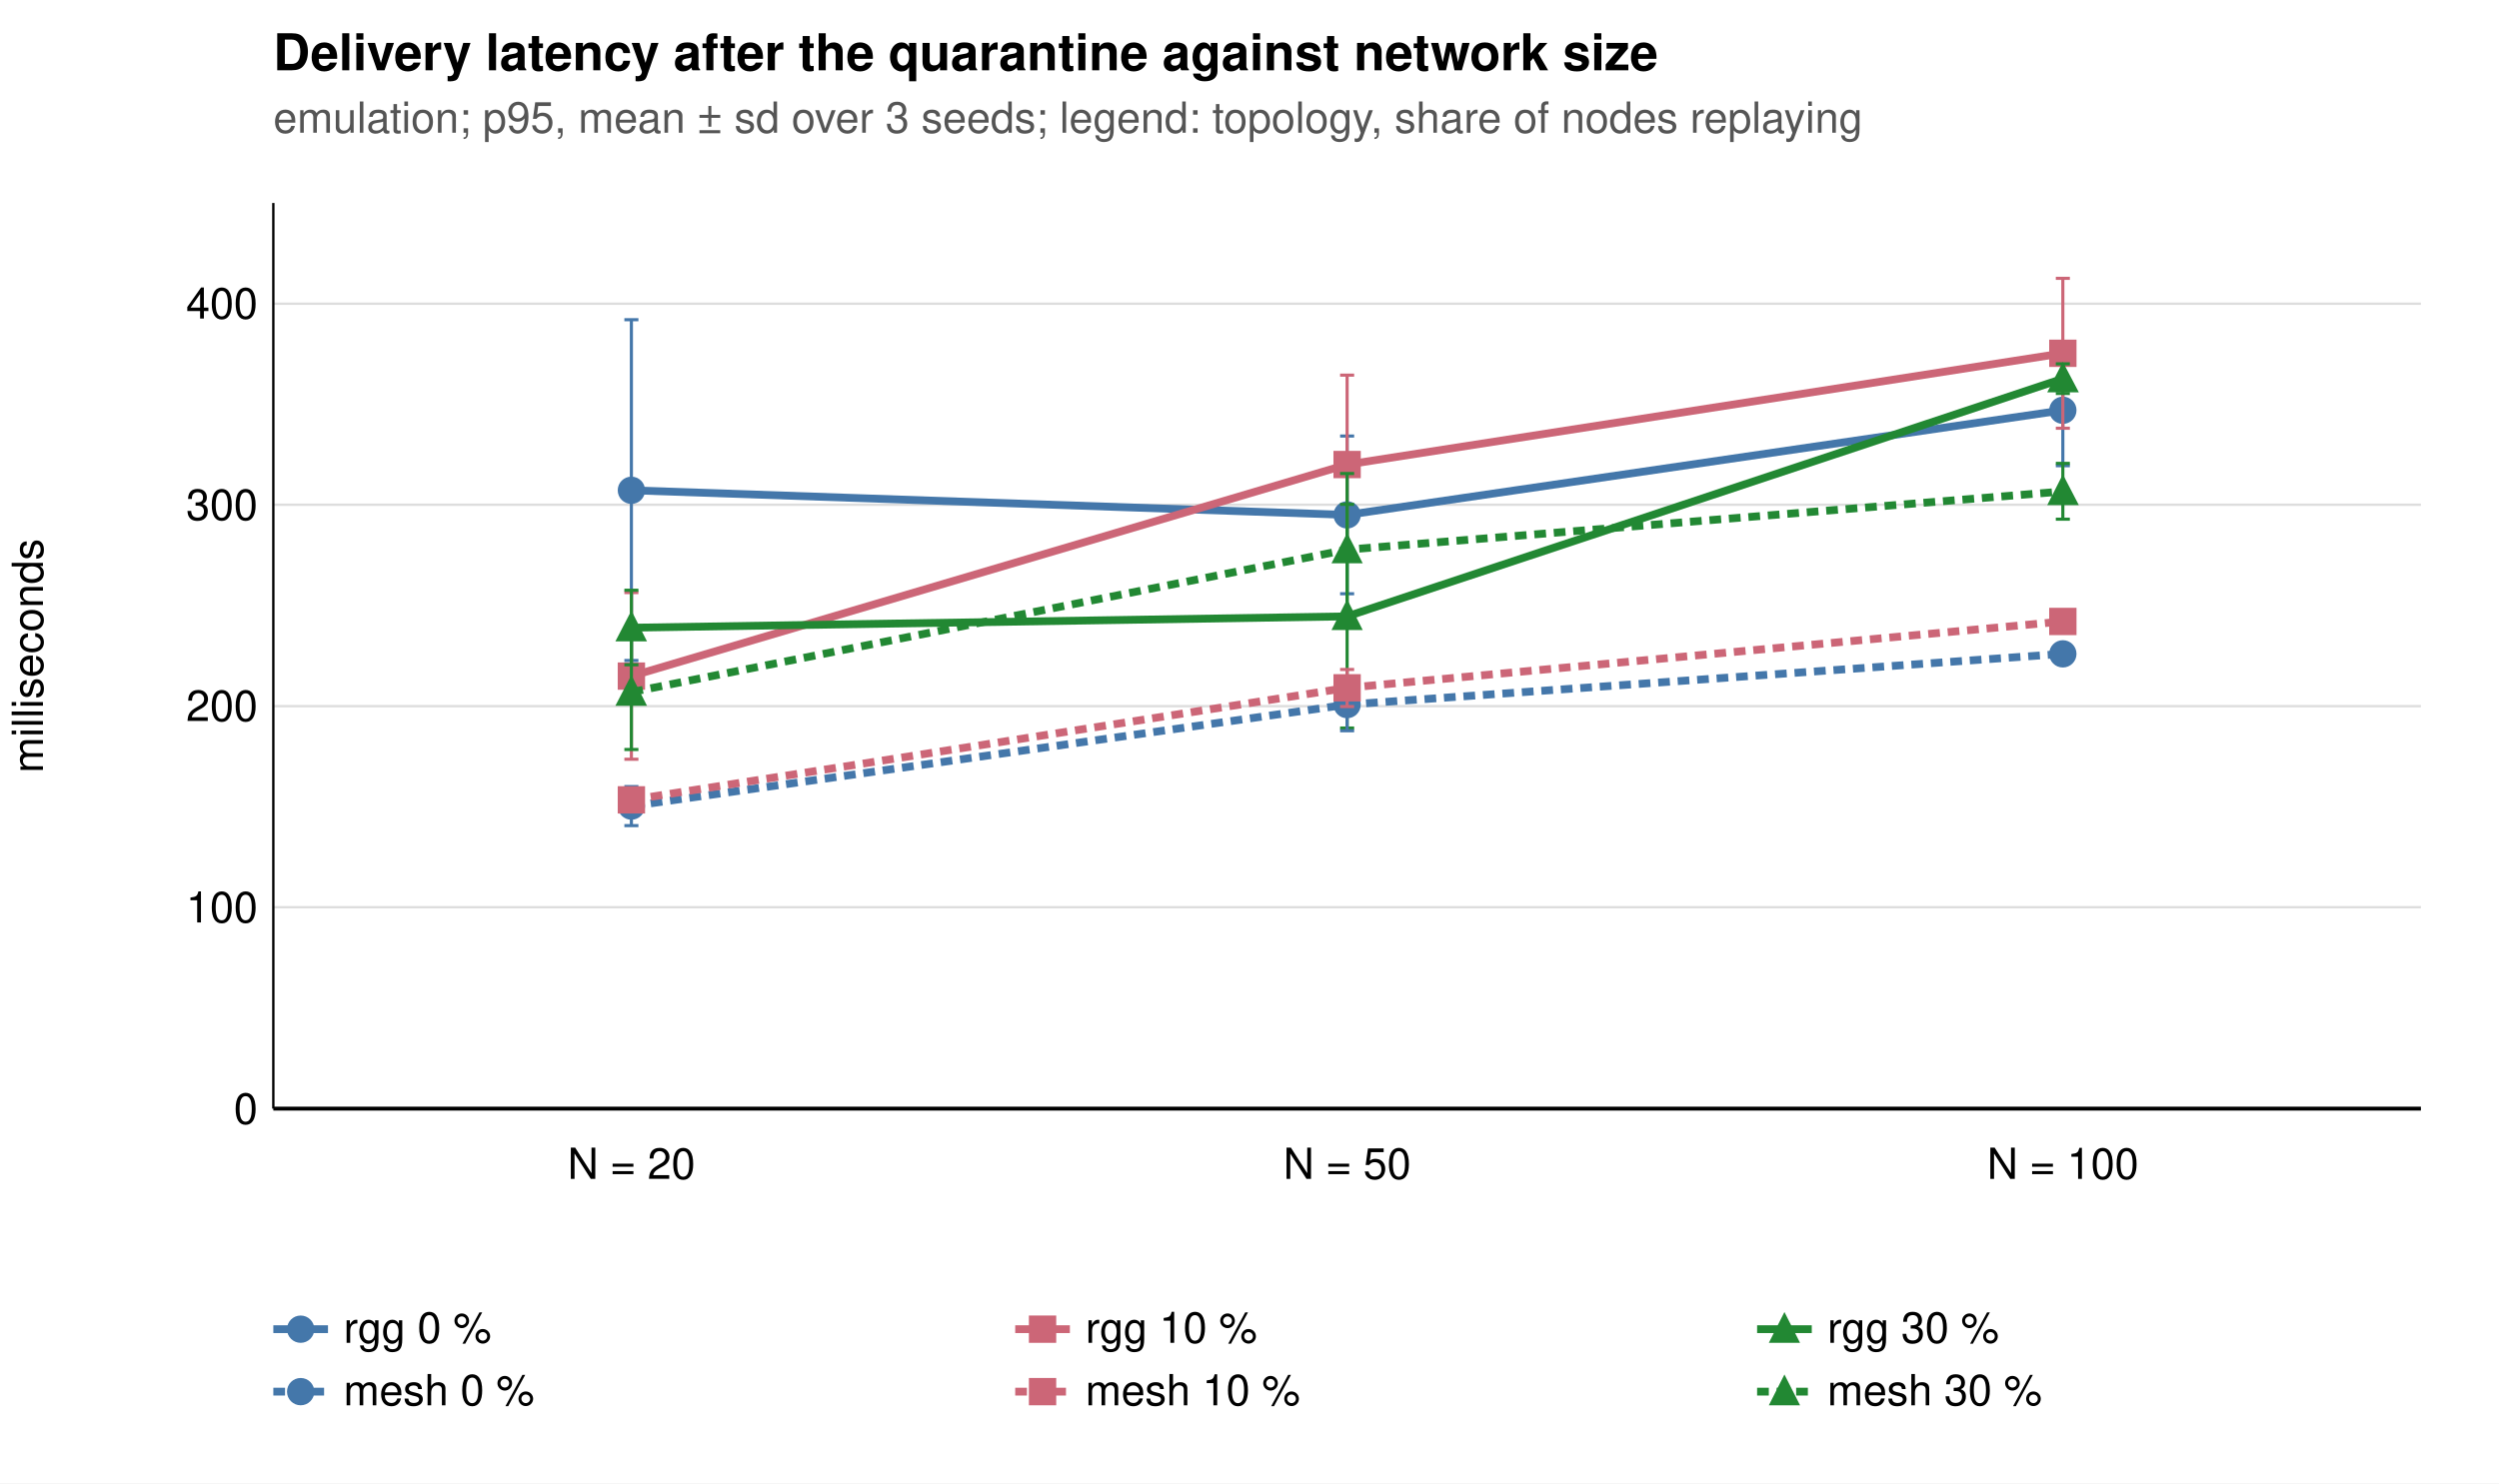
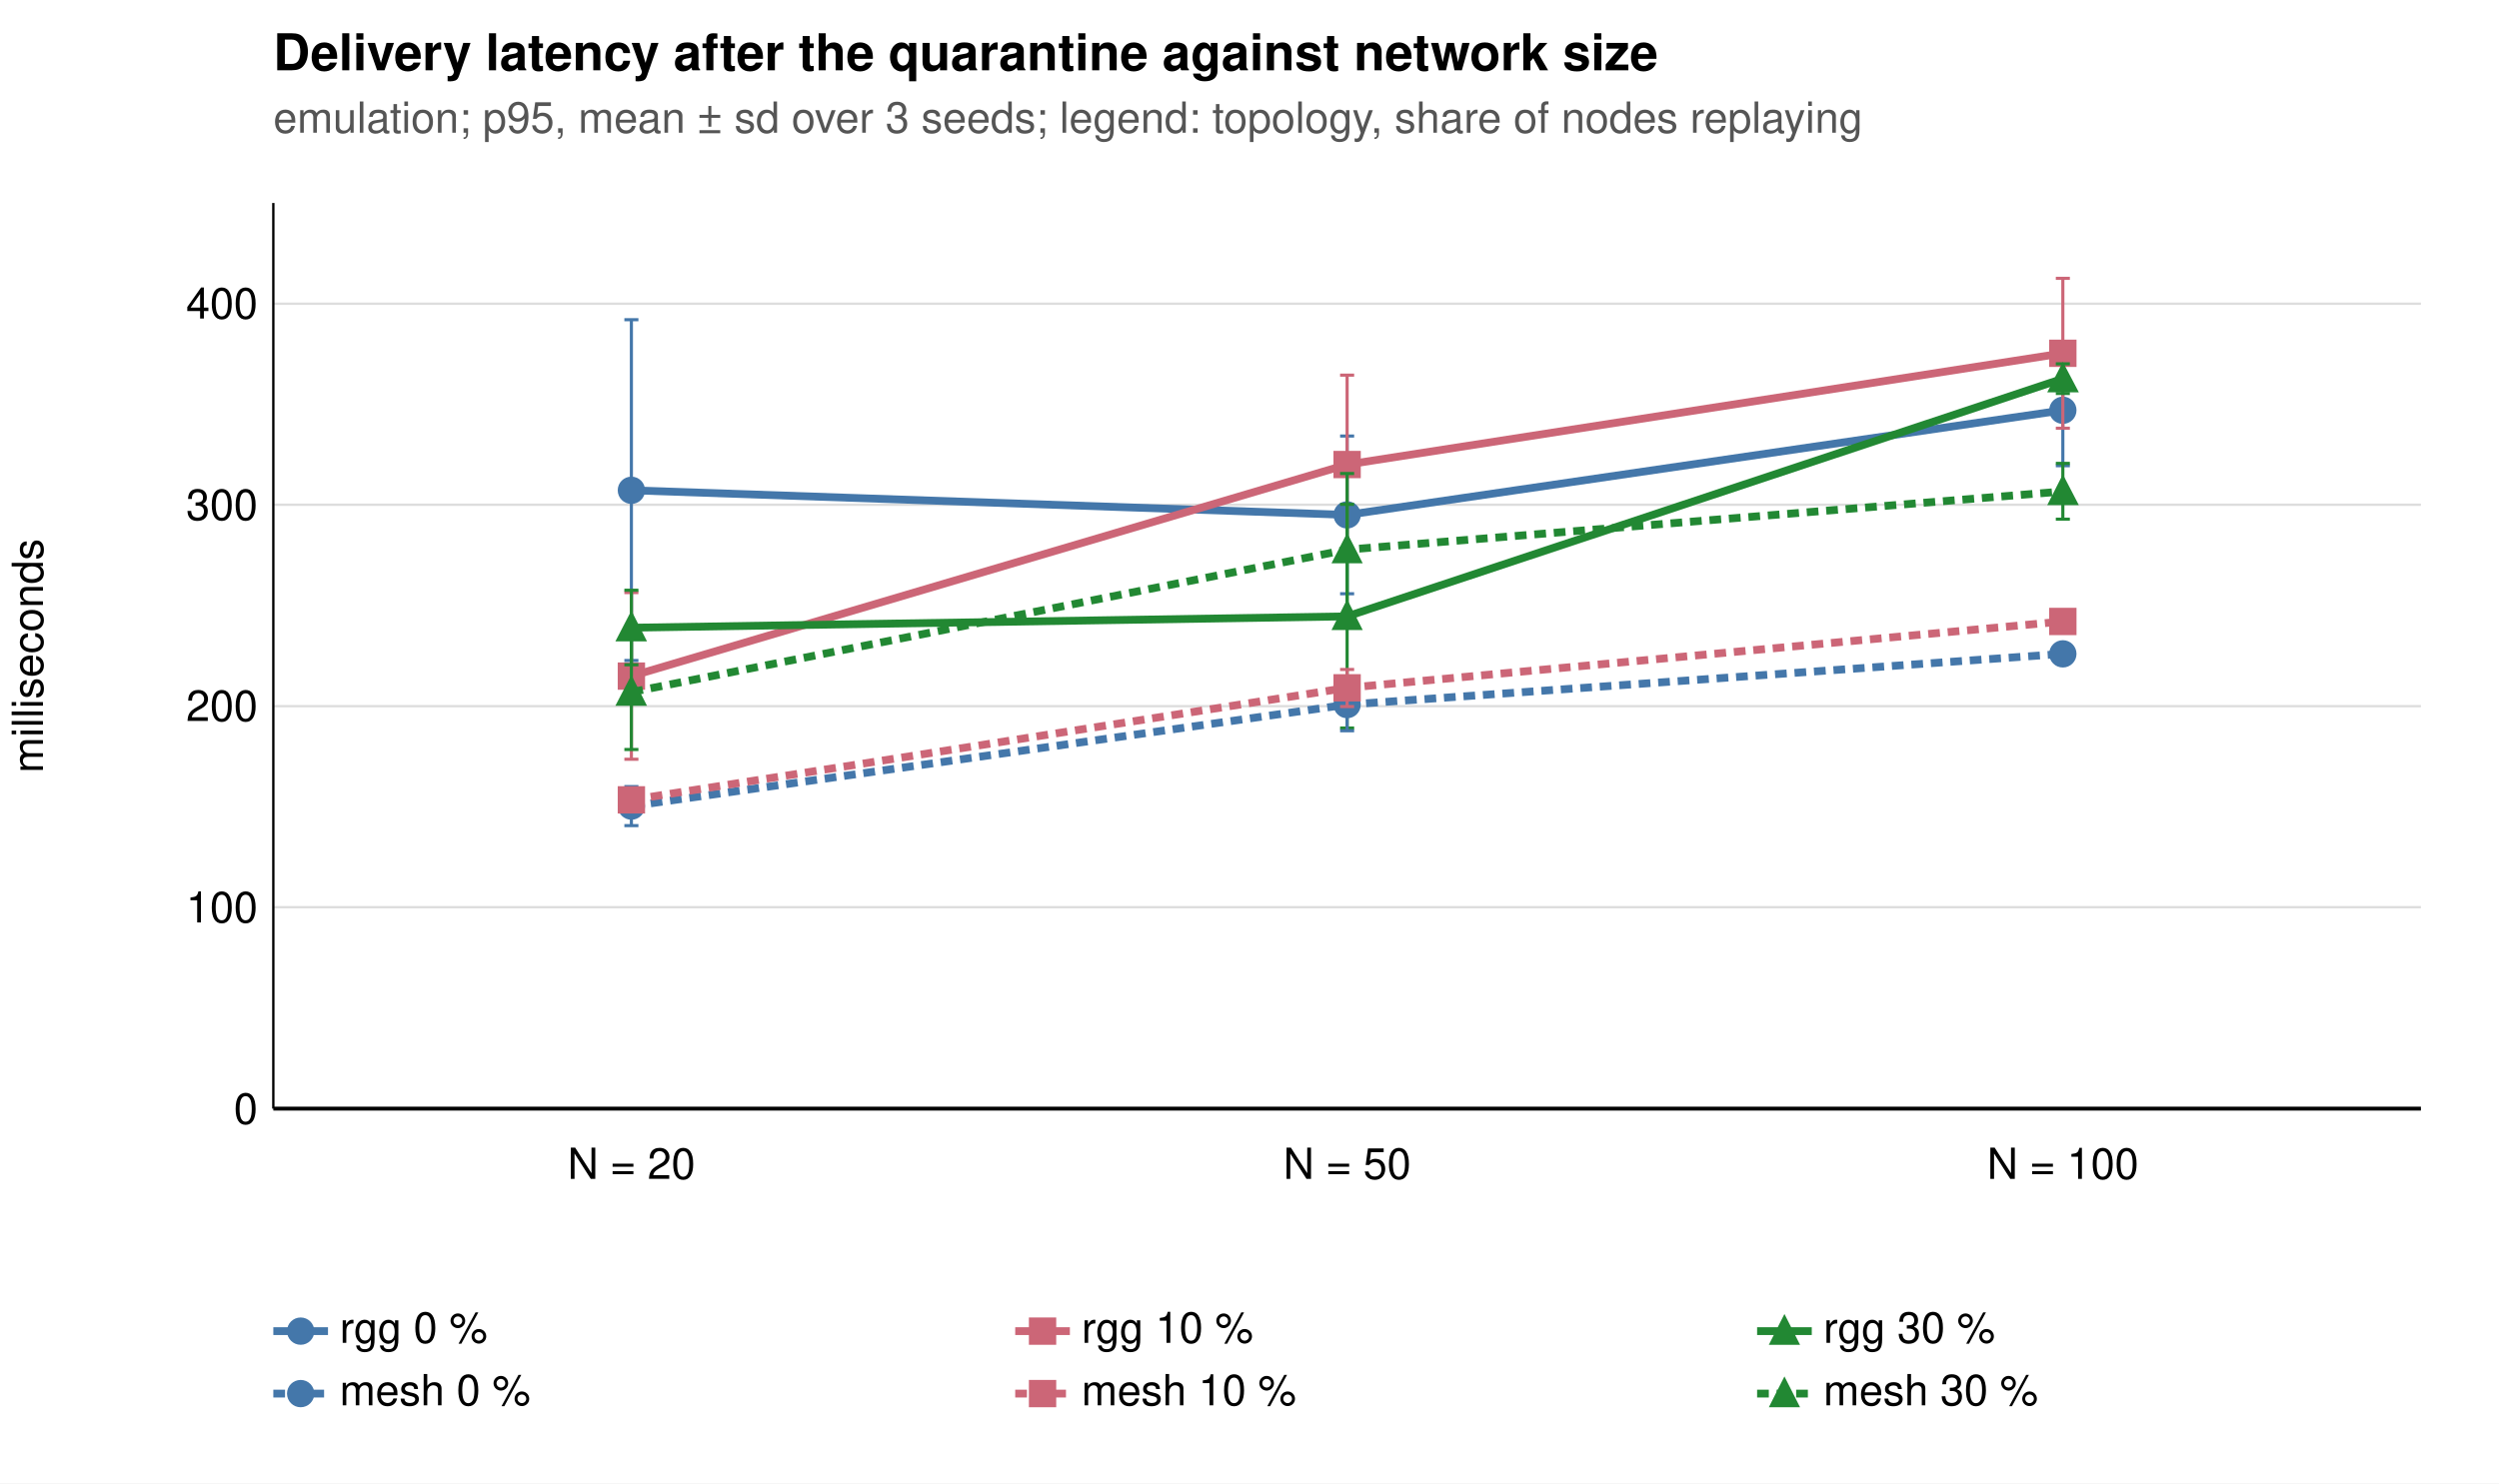
<svg xmlns="http://www.w3.org/2000/svg" viewBox="0 0 640 380" font-family="Helvetica, Arial, sans-serif" font-size="11">
  <rect width="640" height="380" fill="white" />
  <text x="70" y="18" font-size="13" font-weight="bold">Delivery latency after the quarantine against network size</text>
  <text x="70" y="34" fill="#555">emulation; p95, mean ± sd over 3 seeds; legend: topology, share of nodes replaying</text>
  <line x1="70" y1="284.0" x2="620" y2="284.0" stroke="#ddd" stroke-width="0.6" />
  <text x="66" y="287.9" text-anchor="end">0</text>
  <line x1="70" y1="232.4" x2="620" y2="232.4" stroke="#ddd" stroke-width="0.6" />
  <text x="66" y="236.3" text-anchor="end">100</text>
  <line x1="70" y1="180.9" x2="620" y2="180.9" stroke="#ddd" stroke-width="0.6" />
  <text x="66" y="184.7" text-anchor="end">200</text>
  <line x1="70" y1="129.3" x2="620" y2="129.3" stroke="#ddd" stroke-width="0.6" />
  <text x="66" y="133.2" text-anchor="end">300</text>
  <line x1="70" y1="77.8" x2="620" y2="77.8" stroke="#ddd" stroke-width="0.6" />
  <text x="66" y="81.6" text-anchor="end">400</text>
  <text x="11" y="168" transform="rotate(-90 11 168)" text-anchor="middle">milliseconds</text>
  <text x="161.7" y="302" text-anchor="middle">N = 20</text>
  <text x="345.0" y="302" text-anchor="middle">N = 50</text>
  <text x="528.3" y="302" text-anchor="middle">N = 100</text>
  <line x1="70" y1="284" x2="620" y2="284" stroke="black" />
  <line x1="70" y1="52" x2="70" y2="284" stroke="black" stroke-width="0.6" />
  <polyline fill="none" stroke="#4477aa" stroke-width="2.0" points="161.7,125.6 345.0,131.9 528.3,105.1" />
  <line x1="161.7" y1="169.2" x2="161.7" y2="81.9" stroke="#4477aa" stroke-width="0.8" />
  <line x1="159.9" y1="169.2" x2="163.5" y2="169.2" stroke="#4477aa" stroke-width="0.8" />
  <line x1="159.9" y1="81.9" x2="163.5" y2="81.9" stroke="#4477aa" stroke-width="0.8" />
  <line x1="345.0" y1="152.1" x2="345.0" y2="111.7" stroke="#4477aa" stroke-width="0.8" />
  <line x1="343.2" y1="152.1" x2="346.8" y2="152.1" stroke="#4477aa" stroke-width="0.8" />
  <line x1="343.2" y1="111.7" x2="346.8" y2="111.7" stroke="#4477aa" stroke-width="0.8" />
  <line x1="528.3" y1="119.3" x2="528.3" y2="90.9" stroke="#4477aa" stroke-width="0.8" />
  <line x1="526.5" y1="119.3" x2="530.1" y2="119.3" stroke="#4477aa" stroke-width="0.8" />
  <line x1="526.5" y1="90.9" x2="530.1" y2="90.9" stroke="#4477aa" stroke-width="0.8" />
  <circle cx="161.7" cy="125.6" r="3.5" fill="#4477aa" />
  <circle cx="345.0" cy="131.9" r="3.5" fill="#4477aa" />
  <circle cx="528.3" cy="105.1" r="3.5" fill="#4477aa" />
-   <line x1="70" y1="340.5" x2="84" y2="340.5" stroke="#4477aa" stroke-width="2.0" />
-   <circle cx="77.0" cy="340.5" r="3.5" fill="#4477aa" />
-   <text x="88" y="344">rgg 0 %</text>
+   <line x1="70" y1="341" x2="84" y2="341" stroke="#4477aa" stroke-width="2.0" />
+   <circle cx="77.0" cy="341.0" r="3.5" fill="#4477aa" />
+   <text x="87" y="344">rgg 0 %</text>
  <polyline fill="none" stroke="#cc6677" stroke-width="2.0" points="161.7,173.2 345.0,119.0 528.3,90.5" />
  <line x1="161.7" y1="194.5" x2="161.7" y2="151.8" stroke="#cc6677" stroke-width="0.8" />
  <line x1="159.9" y1="194.5" x2="163.5" y2="194.5" stroke="#cc6677" stroke-width="0.8" />
  <line x1="159.9" y1="151.8" x2="163.5" y2="151.8" stroke="#cc6677" stroke-width="0.8" />
  <line x1="345.0" y1="141.9" x2="345.0" y2="96.1" stroke="#cc6677" stroke-width="0.8" />
  <line x1="343.2" y1="141.9" x2="346.8" y2="141.9" stroke="#cc6677" stroke-width="0.8" />
  <line x1="343.2" y1="96.1" x2="346.8" y2="96.1" stroke="#cc6677" stroke-width="0.8" />
  <line x1="528.3" y1="109.7" x2="528.3" y2="71.3" stroke="#cc6677" stroke-width="0.8" />
  <line x1="526.5" y1="109.7" x2="530.1" y2="109.7" stroke="#cc6677" stroke-width="0.8" />
  <line x1="526.5" y1="71.3" x2="530.1" y2="71.3" stroke="#cc6677" stroke-width="0.8" />
  <rect x="158.2" y="169.7" width="7.0" height="7.0" fill="#cc6677" />
  <rect x="341.5" y="115.5" width="7.0" height="7.0" fill="#cc6677" />
  <rect x="524.8" y="87.0" width="7.0" height="7.0" fill="#cc6677" />
-   <line x1="260" y1="340.5" x2="274" y2="340.5" stroke="#cc6677" stroke-width="2.0" />
-   <rect x="263.5" y="337.0" width="7.0" height="7.0" fill="#cc6677" />
-   <text x="278" y="344">rgg 10 %</text>
+   <line x1="260" y1="341" x2="274" y2="341" stroke="#cc6677" stroke-width="2.0" />
+   <rect x="263.5" y="337.5" width="7.0" height="7.0" fill="#cc6677" />
+   <text x="277" y="344">rgg 10 %</text>
  <polyline fill="none" stroke="#228833" stroke-width="2.0" points="161.7,160.8 345.0,157.9 528.3,97.0" />
  <line x1="161.7" y1="170.3" x2="161.7" y2="151.2" stroke="#228833" stroke-width="0.8" />
  <line x1="159.9" y1="170.3" x2="163.5" y2="170.3" stroke="#228833" stroke-width="0.8" />
  <line x1="159.9" y1="151.2" x2="163.5" y2="151.2" stroke="#228833" stroke-width="0.8" />
  <line x1="345.0" y1="186.5" x2="345.0" y2="129.2" stroke="#228833" stroke-width="0.8" />
  <line x1="343.2" y1="186.5" x2="346.8" y2="186.5" stroke="#228833" stroke-width="0.8" />
  <line x1="343.2" y1="129.2" x2="346.8" y2="129.2" stroke="#228833" stroke-width="0.8" />
  <line x1="528.3" y1="100.8" x2="528.3" y2="93.2" stroke="#228833" stroke-width="0.8" />
  <line x1="526.5" y1="100.8" x2="530.1" y2="100.8" stroke="#228833" stroke-width="0.8" />
  <line x1="526.5" y1="93.2" x2="530.1" y2="93.2" stroke="#228833" stroke-width="0.8" />
  <polygon points="161.7,156.4 157.6,164.3 165.7,164.3" fill="#228833" />
  <polygon points="345.0,153.5 341.0,161.4 349.0,161.4" fill="#228833" />
  <polygon points="528.3,92.7 524.3,100.5 532.4,100.5" fill="#228833" />
-   <line x1="450" y1="340.5" x2="464" y2="340.5" stroke="#228833" stroke-width="2.0" />
-   <polygon points="457.0,336.1 453.0,344.0 461.0,344.0" fill="#228833" />
-   <text x="468" y="344">rgg 30 %</text>
+   <line x1="450" y1="341" x2="464" y2="341" stroke="#228833" stroke-width="2.0" />
+   <polygon points="457.0,336.6 453.0,344.5 461.0,344.5" fill="#228833" />
+   <text x="467" y="344">rgg 30 %</text>
  <polyline fill="none" stroke="#4477aa" stroke-width="2.0" stroke-dasharray="3 2" points="161.7,206.5 345.0,180.5 528.3,167.5" />
  <line x1="161.7" y1="211.5" x2="161.7" y2="201.5" stroke="#4477aa" stroke-width="0.8" />
  <line x1="159.9" y1="211.5" x2="163.5" y2="211.5" stroke="#4477aa" stroke-width="0.8" />
  <line x1="159.9" y1="201.5" x2="163.5" y2="201.5" stroke="#4477aa" stroke-width="0.8" />
  <line x1="345.0" y1="187.2" x2="345.0" y2="173.9" stroke="#4477aa" stroke-width="0.8" />
  <line x1="343.2" y1="187.2" x2="346.8" y2="187.2" stroke="#4477aa" stroke-width="0.8" />
  <line x1="343.2" y1="173.9" x2="346.8" y2="173.9" stroke="#4477aa" stroke-width="0.8" />
  <line x1="528.3" y1="168.8" x2="528.3" y2="166.1" stroke="#4477aa" stroke-width="0.8" />
  <line x1="526.5" y1="168.8" x2="530.1" y2="168.8" stroke="#4477aa" stroke-width="0.8" />
  <line x1="526.5" y1="166.1" x2="530.1" y2="166.1" stroke="#4477aa" stroke-width="0.8" />
  <circle cx="161.7" cy="206.5" r="3.5" fill="#4477aa" />
  <circle cx="345.0" cy="180.5" r="3.5" fill="#4477aa" />
  <circle cx="528.3" cy="167.5" r="3.5" fill="#4477aa" />
-   <line x1="70" y1="356.5" x2="84" y2="356.5" stroke="#4477aa" stroke-width="2.0" stroke-dasharray="3 2" />
-   <circle cx="77.0" cy="356.5" r="3.5" fill="#4477aa" />
-   <text x="88" y="360">mesh 0 %</text>
+   <line x1="70" y1="357" x2="84" y2="357" stroke="#4477aa" stroke-width="2.0" stroke-dasharray="3 2" />
+   <circle cx="77.0" cy="357.0" r="3.5" fill="#4477aa" />
+   <text x="87" y="360">mesh 0 %</text>
  <polyline fill="none" stroke="#cc6677" stroke-width="2.0" stroke-dasharray="3 2" points="161.7,204.9 345.0,176.2 528.3,159.2" />
  <line x1="161.7" y1="206.1" x2="161.7" y2="203.8" stroke="#cc6677" stroke-width="0.8" />
  <line x1="159.9" y1="206.1" x2="163.5" y2="206.1" stroke="#cc6677" stroke-width="0.8" />
  <line x1="159.9" y1="203.8" x2="163.5" y2="203.8" stroke="#cc6677" stroke-width="0.8" />
  <line x1="345.0" y1="181.0" x2="345.0" y2="171.5" stroke="#cc6677" stroke-width="0.8" />
  <line x1="343.2" y1="181.0" x2="346.8" y2="181.0" stroke="#cc6677" stroke-width="0.8" />
  <line x1="343.2" y1="171.5" x2="346.8" y2="171.5" stroke="#cc6677" stroke-width="0.8" />
  <line x1="528.3" y1="161.6" x2="528.3" y2="156.9" stroke="#cc6677" stroke-width="0.8" />
  <line x1="526.5" y1="161.6" x2="530.1" y2="161.6" stroke="#cc6677" stroke-width="0.8" />
  <line x1="526.5" y1="156.9" x2="530.1" y2="156.9" stroke="#cc6677" stroke-width="0.8" />
  <rect x="158.2" y="201.4" width="7.0" height="7.0" fill="#cc6677" />
  <rect x="341.5" y="172.7" width="7.0" height="7.0" fill="#cc6677" />
  <rect x="524.8" y="155.7" width="7.0" height="7.0" fill="#cc6677" />
-   <line x1="260" y1="356.5" x2="274" y2="356.5" stroke="#cc6677" stroke-width="2.0" stroke-dasharray="3 2" />
-   <rect x="263.5" y="353.0" width="7.0" height="7.0" fill="#cc6677" />
-   <text x="278" y="360">mesh 10 %</text>
+   <line x1="260" y1="357" x2="274" y2="357" stroke="#cc6677" stroke-width="2.0" stroke-dasharray="3 2" />
+   <rect x="263.5" y="353.5" width="7.0" height="7.0" fill="#cc6677" />
+   <text x="277" y="360">mesh 10 %</text>
  <polyline fill="none" stroke="#228833" stroke-width="2.0" stroke-dasharray="3 2" points="161.7,177.3 345.0,140.8 528.3,125.9" />
  <line x1="161.7" y1="192.0" x2="161.7" y2="162.5" stroke="#228833" stroke-width="0.8" />
  <line x1="159.9" y1="192.0" x2="163.5" y2="192.0" stroke="#228833" stroke-width="0.8" />
  <line x1="159.9" y1="162.5" x2="163.5" y2="162.5" stroke="#228833" stroke-width="0.8" />
  <line x1="345.0" y1="160.3" x2="345.0" y2="121.3" stroke="#228833" stroke-width="0.8" />
  <line x1="343.2" y1="160.3" x2="346.8" y2="160.3" stroke="#228833" stroke-width="0.8" />
  <line x1="343.2" y1="121.3" x2="346.8" y2="121.3" stroke="#228833" stroke-width="0.8" />
  <line x1="528.3" y1="133.0" x2="528.3" y2="118.7" stroke="#228833" stroke-width="0.8" />
  <line x1="526.5" y1="133.0" x2="530.1" y2="133.0" stroke="#228833" stroke-width="0.8" />
  <line x1="526.5" y1="118.7" x2="530.1" y2="118.7" stroke="#228833" stroke-width="0.8" />
  <polygon points="161.7,172.9 157.6,180.8 165.7,180.8" fill="#228833" />
  <polygon points="345.0,136.5 341.0,144.3 349.0,144.3" fill="#228833" />
  <polygon points="528.3,121.5 524.3,129.4 532.4,129.4" fill="#228833" />
-   <line x1="450" y1="356.5" x2="464" y2="356.5" stroke="#228833" stroke-width="2.0" stroke-dasharray="3 2" />
-   <polygon points="457.0,352.1 453.0,360.0 461.0,360.0" fill="#228833" />
-   <text x="468" y="360">mesh 30 %</text>
+   <line x1="450" y1="357" x2="464" y2="357" stroke="#228833" stroke-width="2.0" stroke-dasharray="3 2" />
+   <polygon points="457.0,352.6 453.0,360.5 461.0,360.5" fill="#228833" />
+   <text x="467" y="360">mesh 30 %</text>
</svg>
